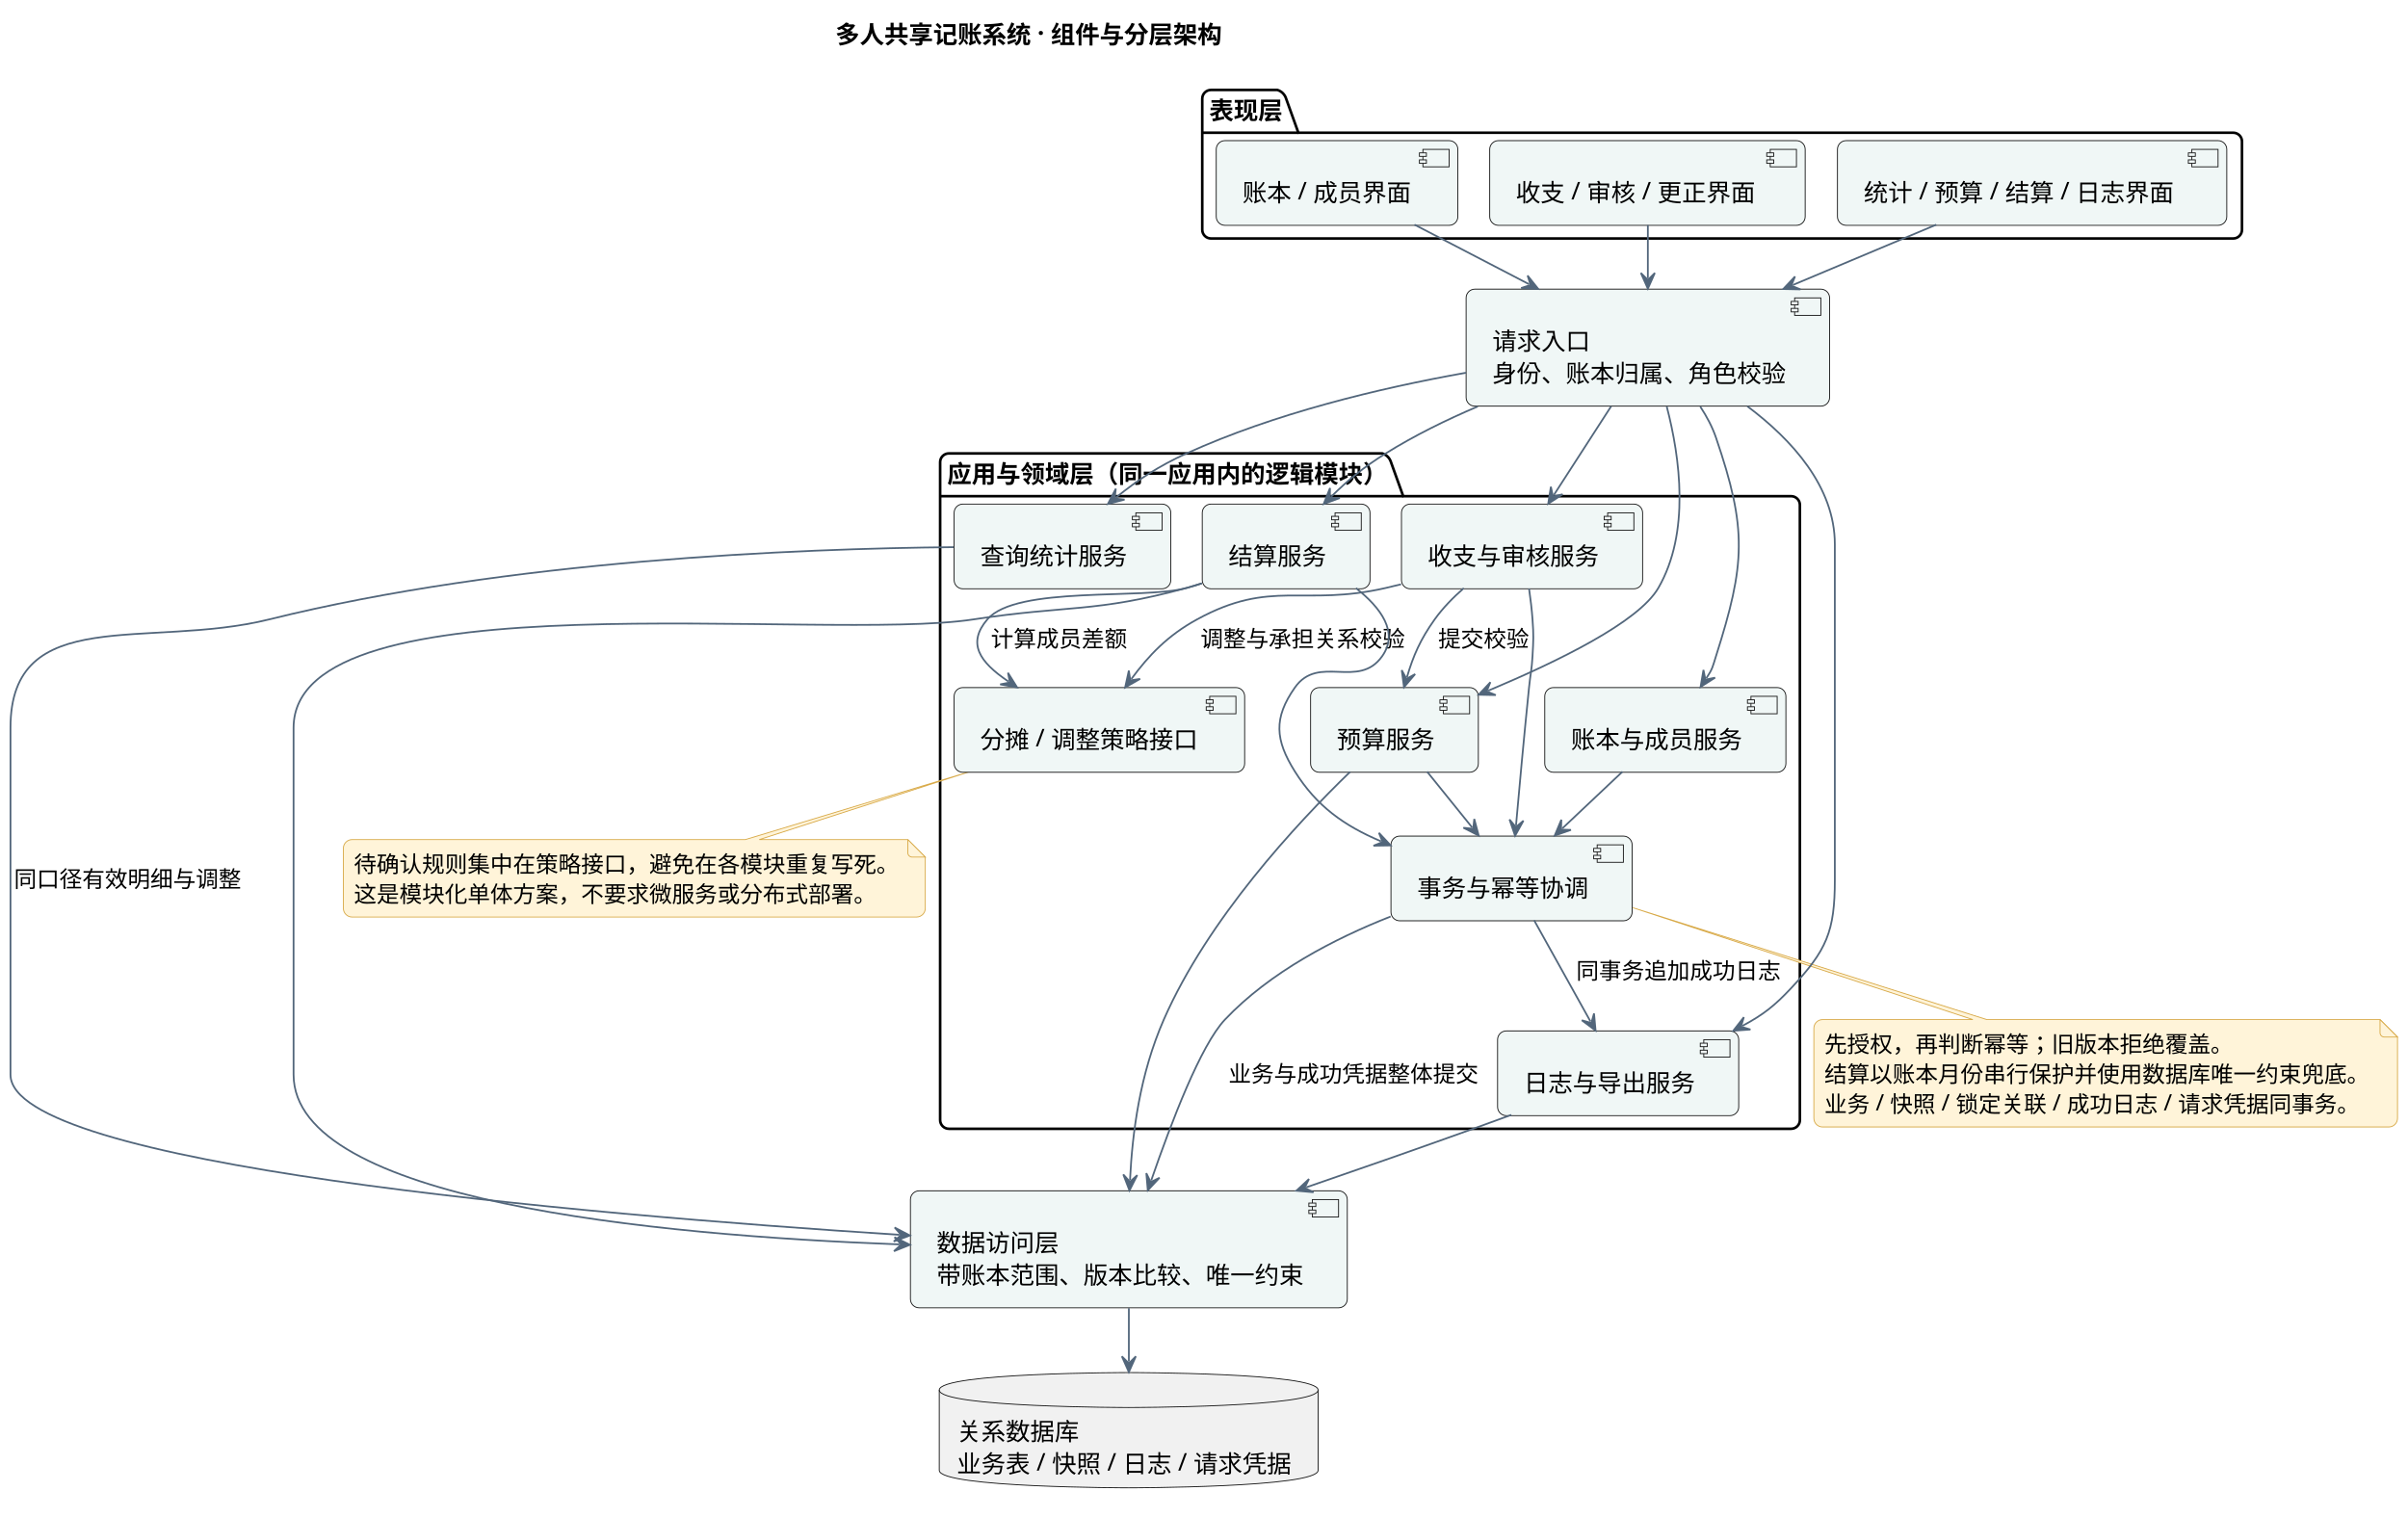
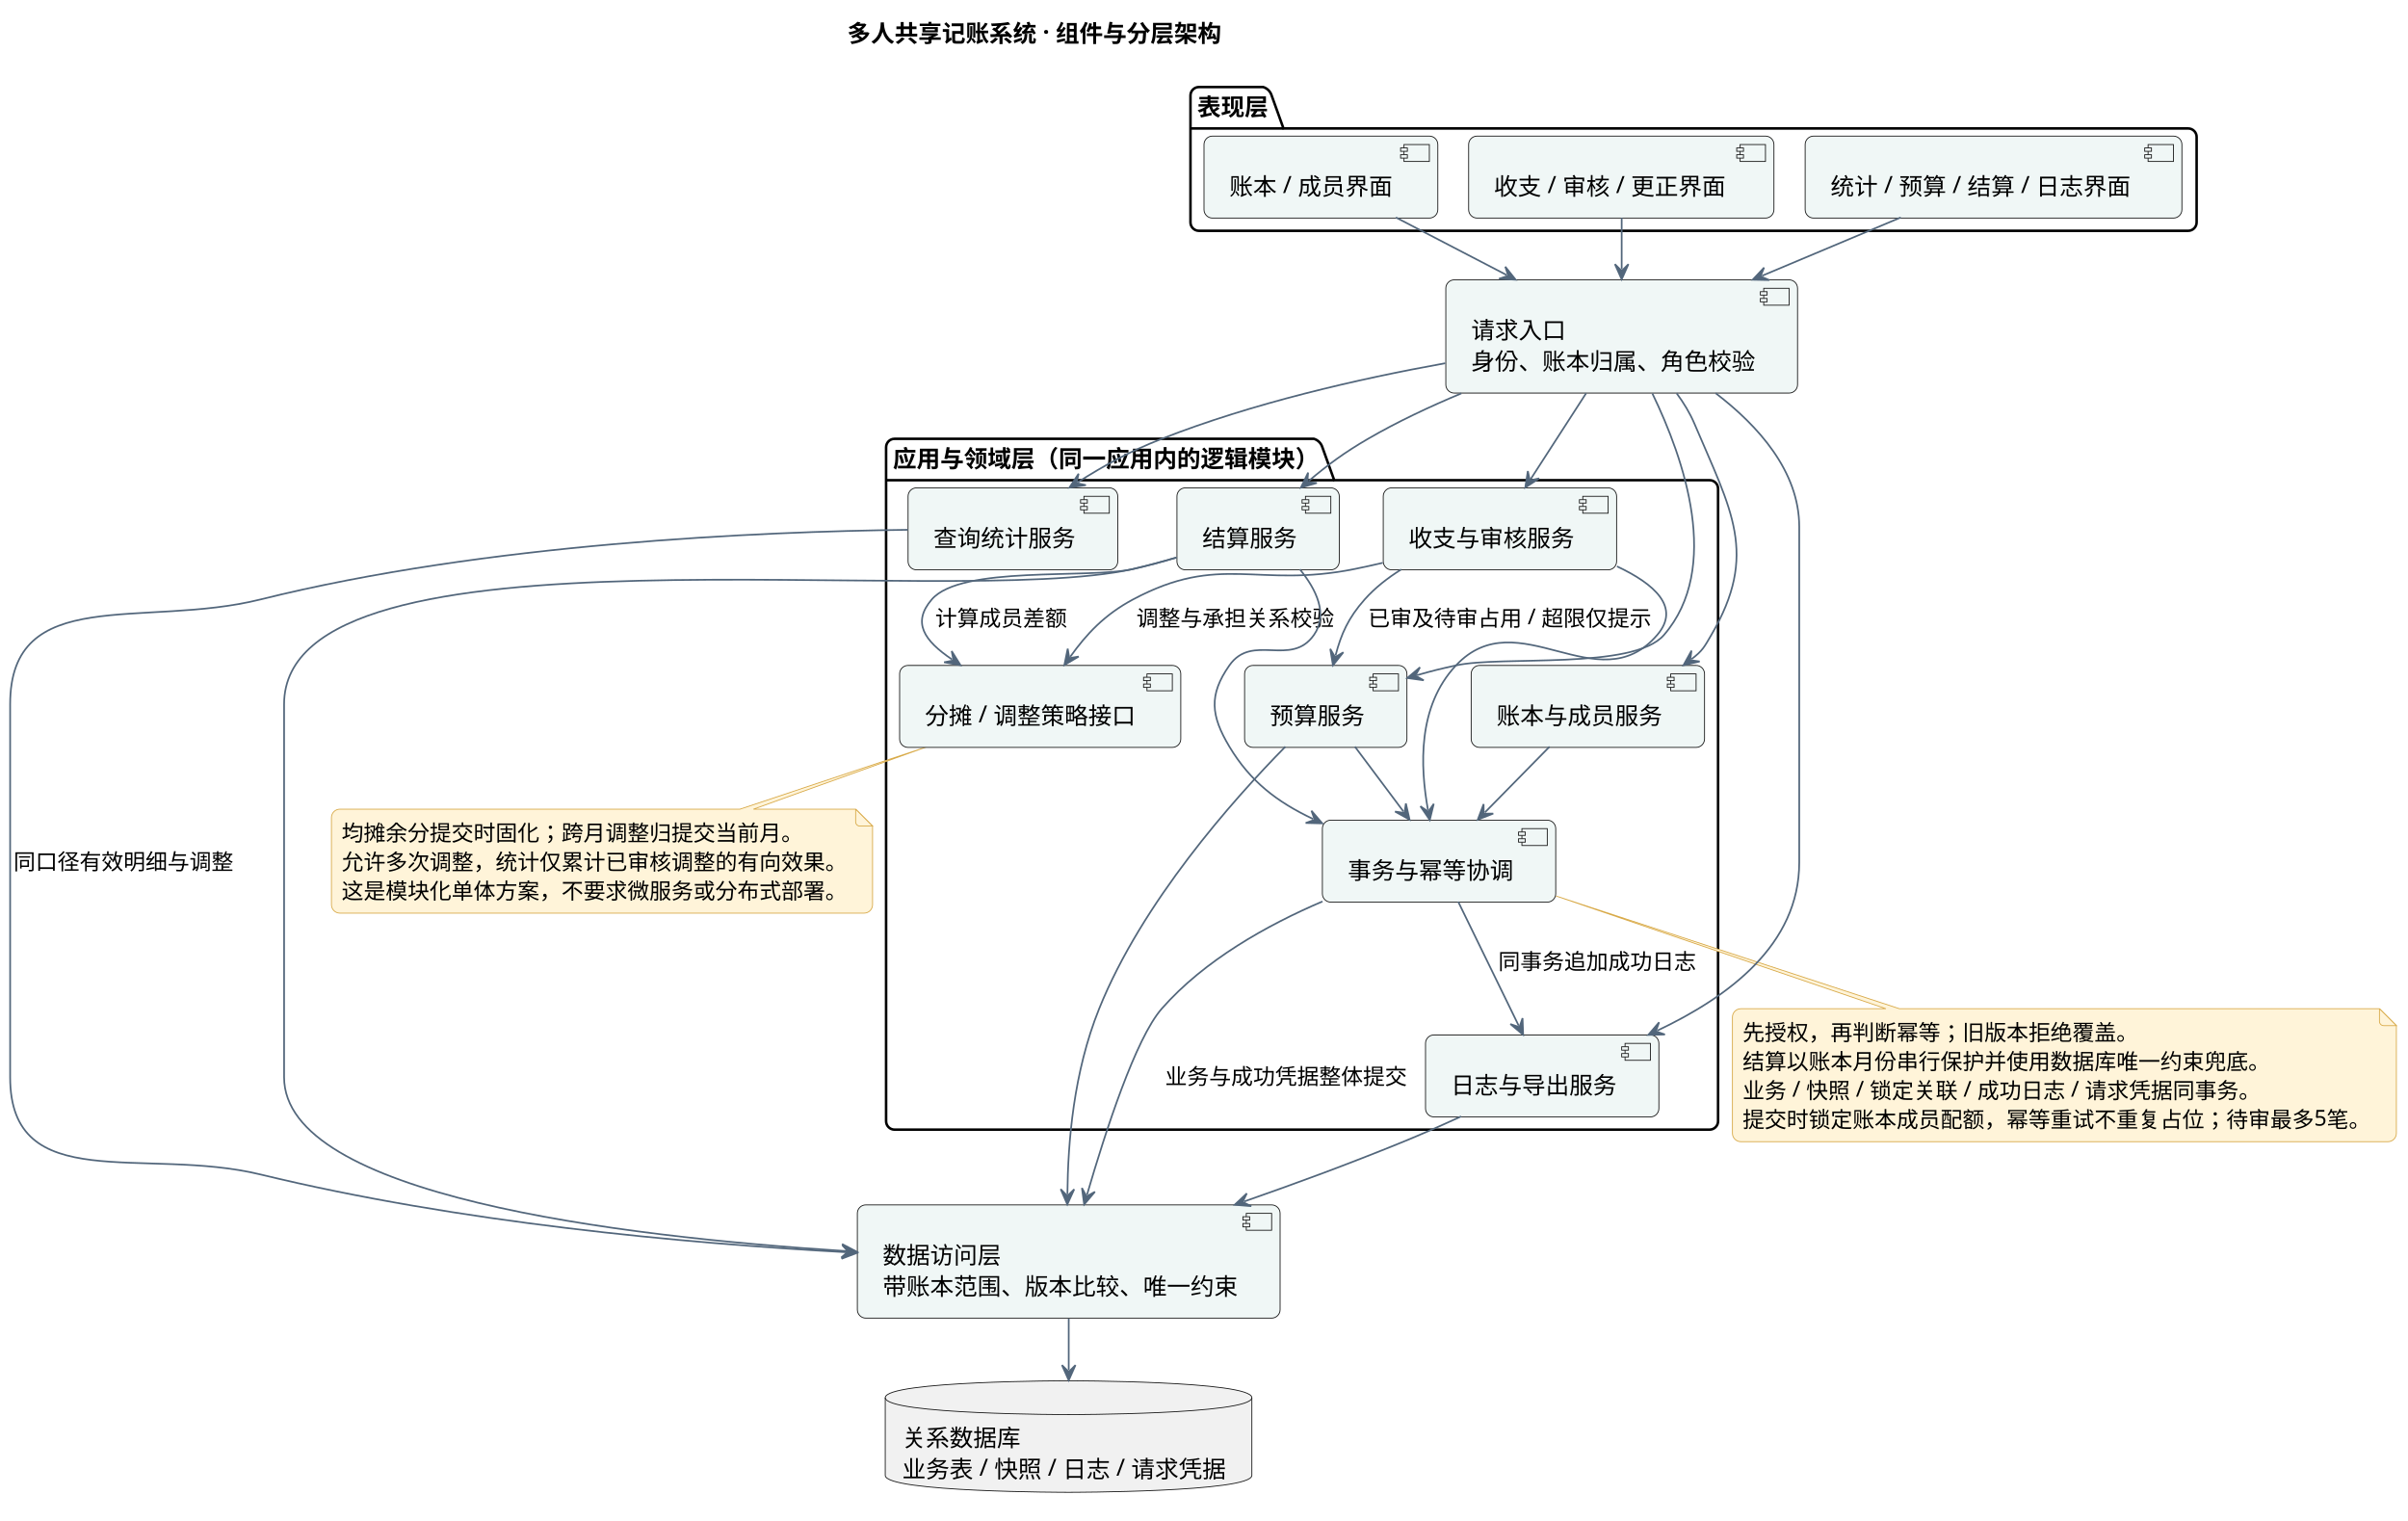
- <svg xmlns="http://www.w3.org/2000/svg" contentStyleType="text/css" height="868px" preserveAspectRatio="none" style="width:1378px;height:868px;background:#FFFFFF;" version="1.1" viewBox="0 0 1378 868" width="1378px" zoomAndPan="magnify">
+ <svg xmlns="http://www.w3.org/2000/svg" contentStyleType="text/css" height="899px" preserveAspectRatio="none" style="width:1424px;height:899px;background:#FFFFFF;" version="1.1" viewBox="0 0 1424 899" width="1424px" zoomAndPan="magnify">
  <defs />
  <g>
-     <text fill="#000000" font-family="Microsoft YaHei" font-size="14" font-weight="bold" lengthAdjust="spacing" textLength="224.492" x="478.004" y="24.814">多人共享记账系统 · 组件与分层架构</text>
+     <text fill="#000000" font-family="Microsoft YaHei" font-size="14" font-weight="bold" lengthAdjust="spacing" textLength="224.492" x="501.004" y="24.814">多人共享记账系统 · 组件与分层架构</text>
    <g id="cluster_表现层">
-       <path d="M693,51.477 L731,51.477 A7.5,7.5 0 0 1 736,56.477 L743,75.955 L1278,75.955 A5,5 0 0 1 1283,80.955 L1283,131.477 A5,5 0 0 1 1278,136.477 L693,136.477 A5,5 0 0 1 688,131.477 L688,56.477 A5,5 0 0 1 693,51.477 " fill="none" style="stroke:#000000;stroke-width:1.5;" />
-       <line style="stroke:#000000;stroke-width:1.5;" x1="688" x2="743" y1="75.955" y2="75.955" />
-       <text fill="#000000" font-family="Microsoft YaHei" font-size="14" font-weight="bold" lengthAdjust="spacing" textLength="42" x="692" y="68.291">表现层</text>
+       <path d="M709,51.477 L747,51.477 A7.5,7.5 0 0 1 752,56.477 L759,75.955 L1294,75.955 A5,5 0 0 1 1299,80.955 L1299,131.477 A5,5 0 0 1 1294,136.477 L709,136.477 A5,5 0 0 1 704,131.477 L704,56.477 A5,5 0 0 1 709,51.477 " fill="none" style="stroke:#000000;stroke-width:1.5;" />
+       <line style="stroke:#000000;stroke-width:1.5;" x1="704" x2="759" y1="75.955" y2="75.955" />
+       <text fill="#000000" font-family="Microsoft YaHei" font-size="14" font-weight="bold" lengthAdjust="spacing" textLength="42" x="708" y="68.291">表现层</text>
    </g>
    <g id="cluster_应用与领域层（同一应用内的逻辑模块）">
-       <path d="M543,259.478 L791,259.478 A7.5,7.5 0 0 1 796,264.478 L803,283.955 L1025,283.955 A5,5 0 0 1 1030,288.955 L1030,640.977 A5,5 0 0 1 1025,645.977 L543,645.977 A5,5 0 0 1 538,640.977 L538,264.478 A5,5 0 0 1 543,259.478 " fill="none" style="stroke:#000000;stroke-width:1.5;" />
-       <line style="stroke:#000000;stroke-width:1.5;" x1="538" x2="803" y1="283.955" y2="283.955" />
-       <text fill="#000000" font-family="Microsoft YaHei" font-size="14" font-weight="bold" lengthAdjust="spacing" textLength="252" x="542" y="276.291">应用与领域层（同一应用内的逻辑模块）</text>
+       <path d="M529,259.478 L777,259.478 A7.5,7.5 0 0 1 782,264.478 L789,283.955 L1011,283.955 A5,5 0 0 1 1016,288.955 L1016,662.977 A5,5 0 0 1 1011,667.977 L529,667.977 A5,5 0 0 1 524,662.977 L524,264.478 A5,5 0 0 1 529,259.478 " fill="none" style="stroke:#000000;stroke-width:1.5;" />
+       <line style="stroke:#000000;stroke-width:1.5;" x1="524" x2="789" y1="283.955" y2="283.955" />
+       <text fill="#000000" font-family="Microsoft YaHei" font-size="14" font-weight="bold" lengthAdjust="spacing" textLength="252" x="528" y="276.291">应用与领域层（同一应用内的逻辑模块）</text>
    </g>
    <g id="elem_Auth">
-       <rect fill="#F0F7F6" height="66.955" rx="5" ry="5" style="stroke:#181818;stroke-width:0.5;" width="208" x="839" y="165.477" />
-       <rect fill="#F0F7F6" height="10" style="stroke:#181818;stroke-width:0.5;" width="15" x="1027" y="170.477" />
-       <rect fill="#F0F7F6" height="2" style="stroke:#181818;stroke-width:0.5;" width="4" x="1025" y="172.477" />
-       <rect fill="#F0F7F6" height="2" style="stroke:#181818;stroke-width:0.5;" width="4" x="1025" y="176.477" />
-       <text fill="#000000" font-family="Microsoft YaHei" font-size="14" lengthAdjust="spacing" textLength="56" x="854" y="200.291">请求入口</text>
-       <text fill="#000000" font-family="Microsoft YaHei" font-size="14" lengthAdjust="spacing" textLength="168" x="854" y="218.769">身份、账本归属、角色校验</text>
+       <rect fill="#F0F7F6" height="66.955" rx="5" ry="5" style="stroke:#181818;stroke-width:0.5;" width="208" x="855" y="165.477" />
+       <rect fill="#F0F7F6" height="10" style="stroke:#181818;stroke-width:0.5;" width="15" x="1043" y="170.477" />
+       <rect fill="#F0F7F6" height="2" style="stroke:#181818;stroke-width:0.5;" width="4" x="1041" y="172.477" />
+       <rect fill="#F0F7F6" height="2" style="stroke:#181818;stroke-width:0.5;" width="4" x="1041" y="176.477" />
+       <text fill="#000000" font-family="Microsoft YaHei" font-size="14" lengthAdjust="spacing" textLength="56" x="870" y="200.291">请求入口</text>
+       <text fill="#000000" font-family="Microsoft YaHei" font-size="14" lengthAdjust="spacing" textLength="168" x="870" y="218.769">身份、账本归属、角色校验</text>
    </g>
    <g id="elem_R">
-       <rect fill="#F0F7F6" height="66.955" rx="5" ry="5" style="stroke:#181818;stroke-width:0.5;" width="250" x="521" y="681.477" />
-       <rect fill="#F0F7F6" height="10" style="stroke:#181818;stroke-width:0.5;" width="15" x="751" y="686.477" />
-       <rect fill="#F0F7F6" height="2" style="stroke:#181818;stroke-width:0.5;" width="4" x="749" y="688.477" />
-       <rect fill="#F0F7F6" height="2" style="stroke:#181818;stroke-width:0.5;" width="4" x="749" y="692.477" />
-       <text fill="#000000" font-family="Microsoft YaHei" font-size="14" lengthAdjust="spacing" textLength="70" x="536" y="716.291">数据访问层</text>
-       <text fill="#000000" font-family="Microsoft YaHei" font-size="14" lengthAdjust="spacing" textLength="210" x="536" y="734.769">带账本范围、版本比较、唯一约束</text>
+       <rect fill="#F0F7F6" height="66.955" rx="5" ry="5" style="stroke:#181818;stroke-width:0.5;" width="250" x="507" y="712.477" />
+       <rect fill="#F0F7F6" height="10" style="stroke:#181818;stroke-width:0.5;" width="15" x="737" y="717.477" />
+       <rect fill="#F0F7F6" height="2" style="stroke:#181818;stroke-width:0.5;" width="4" x="735" y="719.477" />
+       <rect fill="#F0F7F6" height="2" style="stroke:#181818;stroke-width:0.5;" width="4" x="735" y="723.477" />
+       <text fill="#000000" font-family="Microsoft YaHei" font-size="14" lengthAdjust="spacing" textLength="70" x="522" y="747.291">数据访问层</text>
+       <text fill="#000000" font-family="Microsoft YaHei" font-size="14" lengthAdjust="spacing" textLength="210" x="522" y="765.769">带账本范围、版本比较、唯一约束</text>
    </g>
    <g id="elem_DB">
-       <path d="M537.5,795.477 C537.5,785.477 645.9,785.477 645.9,785.477 C645.9,785.477 754.3,785.477 754.3,795.477 L754.3,841.433 C754.3,851.433 645.9,851.433 645.9,851.433 C645.9,851.433 537.5,851.433 537.5,841.433 L537.5,795.477 " fill="#F1F1F1" style="stroke:#181818;stroke-width:0.5;" />
-       <path d="M537.5,795.477 C537.5,805.477 645.9,805.477 645.9,805.477 C645.9,805.477 754.3,805.477 754.3,795.477 " fill="none" style="stroke:#181818;stroke-width:0.5;" />
-       <text fill="#000000" font-family="Microsoft YaHei" font-size="14" lengthAdjust="spacing" textLength="70" x="547.5" y="824.291">关系数据库</text>
-       <text fill="#000000" font-family="Microsoft YaHei" font-size="14" lengthAdjust="spacing" textLength="196.8" x="547.5" y="842.769">业务表 / 快照 / 日志 / 请求凭据</text>
+       <path d="M523.5,826.477 C523.5,816.477 631.9,816.477 631.9,816.477 C631.9,816.477 740.3,816.477 740.3,826.477 L740.3,872.433 C740.3,882.433 631.9,882.433 631.9,882.433 C631.9,882.433 523.5,882.433 523.5,872.433 L523.5,826.477 " fill="#F1F1F1" style="stroke:#181818;stroke-width:0.5;" />
+       <path d="M523.5,826.477 C523.5,836.477 631.9,836.477 631.9,836.477 C631.9,836.477 740.3,836.477 740.3,826.477 " fill="none" style="stroke:#181818;stroke-width:0.5;" />
+       <text fill="#000000" font-family="Microsoft YaHei" font-size="14" lengthAdjust="spacing" textLength="70" x="533.5" y="855.291">关系数据库</text>
+       <text fill="#000000" font-family="Microsoft YaHei" font-size="14" lengthAdjust="spacing" textLength="196.8" x="533.5" y="873.769">业务表 / 快照 / 日志 / 请求凭据</text>
    </g>
    <g id="elem_GMN41">
-       <path d="M1038,588.477 L1038,639.951 A5,5 0 0 0 1043,644.951 L1366.99,644.951 A5,5 0 0 0 1371.99,639.951 L1371.99,593.477 L1361.99,583.477 L1136.964,583.477 L934.394,519.449 L1128.964,583.477 L1043,583.477 A5,5 0 0 0 1038,588.477 " fill="#FFF4D9" style="stroke:#D8AA49;stroke-width:0.5;" />
-       <path d="M1361.99,583.477 L1361.99,590.977 A2.5,2.5 0 0 0 1364.49,593.477 L1371.99,593.477 L1361.99,583.477 " fill="#FFF4D9" style="stroke:#D8AA49;stroke-width:0.5;" />
-       <text fill="#000000" font-family="Microsoft YaHei" font-size="13" lengthAdjust="spacing" textLength="234" x="1044" y="602.233">先授权，再判断幂等；旧版本拒绝覆盖。</text>
-       <text fill="#000000" font-family="Microsoft YaHei" font-size="13" lengthAdjust="spacing" textLength="312" x="1044" y="619.391">结算以账本月份串行保护并使用数据库唯一约束兜底。</text>
-       <text fill="#000000" font-family="Microsoft YaHei" font-size="13" lengthAdjust="spacing" textLength="312.99" x="1044" y="636.548">业务 / 快照 / 锁定关联 / 成功日志 / 请求凭据同事务。</text>
+       <path d="M1024.5,601.477 L1024.5,670.108 A5,5 0 0 0 1029.5,675.108 L1412.123,675.108 A5,5 0 0 0 1417.123,670.108 L1417.123,606.477 L1407.123,596.477 L1123.254,596.477 L920.104,529.8 L1115.254,596.477 L1029.5,596.477 A5,5 0 0 0 1024.5,601.477 " fill="#FFF4D9" style="stroke:#D8AA49;stroke-width:0.5;" />
+       <path d="M1407.123,596.477 L1407.123,603.977 A2.5,2.5 0 0 0 1409.623,606.477 L1417.123,606.477 L1407.123,596.477 " fill="#FFF4D9" style="stroke:#D8AA49;stroke-width:0.5;" />
+       <text fill="#000000" font-family="Microsoft YaHei" font-size="13" lengthAdjust="spacing" textLength="234" x="1030.5" y="615.233">先授权，再判断幂等；旧版本拒绝覆盖。</text>
+       <text fill="#000000" font-family="Microsoft YaHei" font-size="13" lengthAdjust="spacing" textLength="312" x="1030.5" y="632.391">结算以账本月份串行保护并使用数据库唯一约束兜底。</text>
+       <text fill="#000000" font-family="Microsoft YaHei" font-size="13" lengthAdjust="spacing" textLength="312.99" x="1030.5" y="649.548">业务 / 快照 / 锁定关联 / 成功日志 / 请求凭据同事务。</text>
+       <text fill="#000000" font-family="Microsoft YaHei" font-size="13" lengthAdjust="spacing" textLength="371.623" x="1030.5" y="666.706">提交时锁定账本成员配额，幂等重试不重复占位；待审最多5笔。</text>
    </g>
    <g id="elem_GMN44">
-       <path d="M196.5,485.478 L196.5,519.793 A5,5 0 0 0 201.5,524.793 L524.5,524.793 A5,5 0 0 0 529.5,519.793 L529.5,490.478 L519.5,480.478 L434.506,480.478 L555.257,441.487 L426.506,480.478 L201.5,480.478 A5,5 0 0 0 196.5,485.478 " fill="#FFF4D9" style="stroke:#D8AA49;stroke-width:0.5;" />
-       <path d="M519.5,480.478 L519.5,487.978 A2.5,2.5 0 0 0 522,490.478 L529.5,490.478 L519.5,480.478 " fill="#FFF4D9" style="stroke:#D8AA49;stroke-width:0.5;" />
-       <text fill="#000000" font-family="Microsoft YaHei" font-size="13" lengthAdjust="spacing" textLength="312" x="202.5" y="499.233">待确认规则集中在策略接口，避免在各模块重复写死。</text>
-       <text fill="#000000" font-family="Microsoft YaHei" font-size="13" lengthAdjust="spacing" textLength="299" x="202.5" y="516.391">这是模块化单体方案，不要求微服务或分布式部署。</text>
+       <path d="M196,483.478 L196,534.951 A5,5 0 0 0 201,539.951 L511,539.951 A5,5 0 0 0 516,534.951 L516,488.478 L506,478.478 L445.561,478.478 L548.301,441.526 L437.561,478.478 L201,478.478 A5,5 0 0 0 196,483.478 " fill="#FFF4D9" style="stroke:#D8AA49;stroke-width:0.5;" />
+       <path d="M506,478.478 L506,485.978 A2.5,2.5 0 0 0 508.5,488.478 L516,488.478 L506,478.478 " fill="#FFF4D9" style="stroke:#D8AA49;stroke-width:0.5;" />
+       <text fill="#000000" font-family="Microsoft YaHei" font-size="13" lengthAdjust="spacing" textLength="273" x="202" y="497.233">均摊余分提交时固化；跨月调整归提交当前月。</text>
+       <text fill="#000000" font-family="Microsoft YaHei" font-size="13" lengthAdjust="spacing" textLength="299" x="202" y="514.391">允许多次调整，统计仅累计已审核调整的有向效果。</text>
+       <text fill="#000000" font-family="Microsoft YaHei" font-size="13" lengthAdjust="spacing" textLength="299" x="202" y="531.548">这是模块化单体方案，不要求微服务或分布式部署。</text>
    </g>
    <g id="elem_V1">
-       <rect fill="#F0F7F6" height="48.477" rx="5" ry="5" style="stroke:#181818;stroke-width:0.5;" width="138.267" x="696" y="80.478" />
-       <rect fill="#F0F7F6" height="10" style="stroke:#181818;stroke-width:0.5;" width="15" x="814.267" y="85.478" />
-       <rect fill="#F0F7F6" height="2" style="stroke:#181818;stroke-width:0.5;" width="4" x="812.267" y="87.478" />
-       <rect fill="#F0F7F6" height="2" style="stroke:#181818;stroke-width:0.5;" width="4" x="812.267" y="91.478" />
-       <text fill="#000000" font-family="Microsoft YaHei" font-size="14" lengthAdjust="spacing" textLength="98.267" x="711" y="115.291">账本 / 成员界面</text>
+       <rect fill="#F0F7F6" height="48.477" rx="5" ry="5" style="stroke:#181818;stroke-width:0.5;" width="138.267" x="712" y="80.478" />
+       <rect fill="#F0F7F6" height="10" style="stroke:#181818;stroke-width:0.5;" width="15" x="830.267" y="85.478" />
+       <rect fill="#F0F7F6" height="2" style="stroke:#181818;stroke-width:0.5;" width="4" x="828.267" y="87.478" />
+       <rect fill="#F0F7F6" height="2" style="stroke:#181818;stroke-width:0.5;" width="4" x="828.267" y="91.478" />
+       <text fill="#000000" font-family="Microsoft YaHei" font-size="14" lengthAdjust="spacing" textLength="98.267" x="727" y="115.291">账本 / 成员界面</text>
    </g>
    <g id="elem_V2">
-       <rect fill="#F0F7F6" height="48.477" rx="5" ry="5" style="stroke:#181818;stroke-width:0.5;" width="180.533" x="852.5" y="80.478" />
-       <rect fill="#F0F7F6" height="10" style="stroke:#181818;stroke-width:0.5;" width="15" x="1013.033" y="85.478" />
-       <rect fill="#F0F7F6" height="2" style="stroke:#181818;stroke-width:0.5;" width="4" x="1011.033" y="87.478" />
-       <rect fill="#F0F7F6" height="2" style="stroke:#181818;stroke-width:0.5;" width="4" x="1011.033" y="91.478" />
-       <text fill="#000000" font-family="Microsoft YaHei" font-size="14" lengthAdjust="spacing" textLength="140.533" x="867.5" y="115.291">收支 / 审核 / 更正界面</text>
+       <rect fill="#F0F7F6" height="48.477" rx="5" ry="5" style="stroke:#181818;stroke-width:0.5;" width="180.533" x="868.5" y="80.478" />
+       <rect fill="#F0F7F6" height="10" style="stroke:#181818;stroke-width:0.5;" width="15" x="1029.033" y="85.478" />
+       <rect fill="#F0F7F6" height="2" style="stroke:#181818;stroke-width:0.5;" width="4" x="1027.033" y="87.478" />
+       <rect fill="#F0F7F6" height="2" style="stroke:#181818;stroke-width:0.5;" width="4" x="1027.033" y="91.478" />
+       <text fill="#000000" font-family="Microsoft YaHei" font-size="14" lengthAdjust="spacing" textLength="140.533" x="883.5" y="115.291">收支 / 审核 / 更正界面</text>
    </g>
    <g id="elem_V3">
-       <rect fill="#F0F7F6" height="48.477" rx="5" ry="5" style="stroke:#181818;stroke-width:0.5;" width="222.8" x="1051.5" y="80.478" />
-       <rect fill="#F0F7F6" height="10" style="stroke:#181818;stroke-width:0.5;" width="15" x="1254.3" y="85.478" />
-       <rect fill="#F0F7F6" height="2" style="stroke:#181818;stroke-width:0.5;" width="4" x="1252.3" y="87.478" />
-       <rect fill="#F0F7F6" height="2" style="stroke:#181818;stroke-width:0.5;" width="4" x="1252.3" y="91.478" />
-       <text fill="#000000" font-family="Microsoft YaHei" font-size="14" lengthAdjust="spacing" textLength="182.8" x="1066.5" y="115.291">统计 / 预算 / 结算 / 日志界面</text>
+       <rect fill="#F0F7F6" height="48.477" rx="5" ry="5" style="stroke:#181818;stroke-width:0.5;" width="222.8" x="1067.5" y="80.478" />
+       <rect fill="#F0F7F6" height="10" style="stroke:#181818;stroke-width:0.5;" width="15" x="1270.3" y="85.478" />
+       <rect fill="#F0F7F6" height="2" style="stroke:#181818;stroke-width:0.5;" width="4" x="1268.3" y="87.478" />
+       <rect fill="#F0F7F6" height="2" style="stroke:#181818;stroke-width:0.5;" width="4" x="1268.3" y="91.478" />
+       <text fill="#000000" font-family="Microsoft YaHei" font-size="14" lengthAdjust="spacing" textLength="182.8" x="1082.5" y="115.291">统计 / 预算 / 结算 / 日志界面</text>
    </g>
    <g id="elem_M">
-       <rect fill="#F0F7F6" height="48.477" rx="5" ry="5" style="stroke:#181818;stroke-width:0.5;" width="138" x="884" y="393.478" />
-       <rect fill="#F0F7F6" height="10" style="stroke:#181818;stroke-width:0.5;" width="15" x="1002" y="398.478" />
-       <rect fill="#F0F7F6" height="2" style="stroke:#181818;stroke-width:0.5;" width="4" x="1000" y="400.478" />
-       <rect fill="#F0F7F6" height="2" style="stroke:#181818;stroke-width:0.5;" width="4" x="1000" y="404.478" />
-       <text fill="#000000" font-family="Microsoft YaHei" font-size="14" lengthAdjust="spacing" textLength="98" x="899" y="428.291">账本与成员服务</text>
+       <rect fill="#F0F7F6" height="48.477" rx="5" ry="5" style="stroke:#181818;stroke-width:0.5;" width="138" x="870" y="393.478" />
+       <rect fill="#F0F7F6" height="10" style="stroke:#181818;stroke-width:0.5;" width="15" x="988" y="398.478" />
+       <rect fill="#F0F7F6" height="2" style="stroke:#181818;stroke-width:0.5;" width="4" x="986" y="400.478" />
+       <rect fill="#F0F7F6" height="2" style="stroke:#181818;stroke-width:0.5;" width="4" x="986" y="404.478" />
+       <text fill="#000000" font-family="Microsoft YaHei" font-size="14" lengthAdjust="spacing" textLength="98" x="885" y="428.291">账本与成员服务</text>
    </g>
    <g id="elem_E">
-       <rect fill="#F0F7F6" height="48.477" rx="5" ry="5" style="stroke:#181818;stroke-width:0.5;" width="138" x="802" y="288.478" />
-       <rect fill="#F0F7F6" height="10" style="stroke:#181818;stroke-width:0.5;" width="15" x="920" y="293.478" />
-       <rect fill="#F0F7F6" height="2" style="stroke:#181818;stroke-width:0.5;" width="4" x="918" y="295.478" />
-       <rect fill="#F0F7F6" height="2" style="stroke:#181818;stroke-width:0.5;" width="4" x="918" y="299.478" />
-       <text fill="#000000" font-family="Microsoft YaHei" font-size="14" lengthAdjust="spacing" textLength="98" x="817" y="323.291">收支与审核服务</text>
+       <rect fill="#F0F7F6" height="48.477" rx="5" ry="5" style="stroke:#181818;stroke-width:0.5;" width="138" x="818" y="288.478" />
+       <rect fill="#F0F7F6" height="10" style="stroke:#181818;stroke-width:0.5;" width="15" x="936" y="293.478" />
+       <rect fill="#F0F7F6" height="2" style="stroke:#181818;stroke-width:0.5;" width="4" x="934" y="295.478" />
+       <rect fill="#F0F7F6" height="2" style="stroke:#181818;stroke-width:0.5;" width="4" x="934" y="299.478" />
+       <text fill="#000000" font-family="Microsoft YaHei" font-size="14" lengthAdjust="spacing" textLength="98" x="833" y="323.291">收支与审核服务</text>
    </g>
    <g id="elem_B">
-       <rect fill="#F0F7F6" height="48.477" rx="5" ry="5" style="stroke:#181818;stroke-width:0.5;" width="96" x="750" y="393.478" />
-       <rect fill="#F0F7F6" height="10" style="stroke:#181818;stroke-width:0.5;" width="15" x="826" y="398.478" />
-       <rect fill="#F0F7F6" height="2" style="stroke:#181818;stroke-width:0.5;" width="4" x="824" y="400.478" />
-       <rect fill="#F0F7F6" height="2" style="stroke:#181818;stroke-width:0.5;" width="4" x="824" y="404.478" />
-       <text fill="#000000" font-family="Microsoft YaHei" font-size="14" lengthAdjust="spacing" textLength="56" x="765" y="428.291">预算服务</text>
+       <rect fill="#F0F7F6" height="48.477" rx="5" ry="5" style="stroke:#181818;stroke-width:0.5;" width="96" x="736" y="393.478" />
+       <rect fill="#F0F7F6" height="10" style="stroke:#181818;stroke-width:0.5;" width="15" x="812" y="398.478" />
+       <rect fill="#F0F7F6" height="2" style="stroke:#181818;stroke-width:0.5;" width="4" x="810" y="400.478" />
+       <rect fill="#F0F7F6" height="2" style="stroke:#181818;stroke-width:0.5;" width="4" x="810" y="404.478" />
+       <text fill="#000000" font-family="Microsoft YaHei" font-size="14" lengthAdjust="spacing" textLength="56" x="751" y="428.291">预算服务</text>
    </g>
    <g id="elem_Q">
-       <rect fill="#F0F7F6" height="48.477" rx="5" ry="5" style="stroke:#181818;stroke-width:0.5;" width="124" x="546" y="288.478" />
-       <rect fill="#F0F7F6" height="10" style="stroke:#181818;stroke-width:0.5;" width="15" x="650" y="293.478" />
-       <rect fill="#F0F7F6" height="2" style="stroke:#181818;stroke-width:0.5;" width="4" x="648" y="295.478" />
-       <rect fill="#F0F7F6" height="2" style="stroke:#181818;stroke-width:0.5;" width="4" x="648" y="299.478" />
-       <text fill="#000000" font-family="Microsoft YaHei" font-size="14" lengthAdjust="spacing" textLength="84" x="561" y="323.291">查询统计服务</text>
+       <rect fill="#F0F7F6" height="48.477" rx="5" ry="5" style="stroke:#181818;stroke-width:0.5;" width="124" x="537" y="288.478" />
+       <rect fill="#F0F7F6" height="10" style="stroke:#181818;stroke-width:0.5;" width="15" x="641" y="293.478" />
+       <rect fill="#F0F7F6" height="2" style="stroke:#181818;stroke-width:0.5;" width="4" x="639" y="295.478" />
+       <rect fill="#F0F7F6" height="2" style="stroke:#181818;stroke-width:0.5;" width="4" x="639" y="299.478" />
+       <text fill="#000000" font-family="Microsoft YaHei" font-size="14" lengthAdjust="spacing" textLength="84" x="552" y="323.291">查询统计服务</text>
    </g>
    <g id="elem_S">
-       <rect fill="#F0F7F6" height="48.477" rx="5" ry="5" style="stroke:#181818;stroke-width:0.5;" width="96" x="688" y="288.478" />
-       <rect fill="#F0F7F6" height="10" style="stroke:#181818;stroke-width:0.5;" width="15" x="764" y="293.478" />
-       <rect fill="#F0F7F6" height="2" style="stroke:#181818;stroke-width:0.5;" width="4" x="762" y="295.478" />
-       <rect fill="#F0F7F6" height="2" style="stroke:#181818;stroke-width:0.5;" width="4" x="762" y="299.478" />
-       <text fill="#000000" font-family="Microsoft YaHei" font-size="14" lengthAdjust="spacing" textLength="56" x="703" y="323.291">结算服务</text>
+       <rect fill="#F0F7F6" height="48.477" rx="5" ry="5" style="stroke:#181818;stroke-width:0.5;" width="96" x="696" y="288.478" />
+       <rect fill="#F0F7F6" height="10" style="stroke:#181818;stroke-width:0.5;" width="15" x="772" y="293.478" />
+       <rect fill="#F0F7F6" height="2" style="stroke:#181818;stroke-width:0.5;" width="4" x="770" y="295.478" />
+       <rect fill="#F0F7F6" height="2" style="stroke:#181818;stroke-width:0.5;" width="4" x="770" y="299.478" />
+       <text fill="#000000" font-family="Microsoft YaHei" font-size="14" lengthAdjust="spacing" textLength="56" x="711" y="323.291">结算服务</text>
    </g>
    <g id="elem_P">
-       <rect fill="#F0F7F6" height="48.477" rx="5" ry="5" style="stroke:#181818;stroke-width:0.5;" width="166.267" x="546" y="393.478" />
-       <rect fill="#F0F7F6" height="10" style="stroke:#181818;stroke-width:0.5;" width="15" x="692.267" y="398.478" />
-       <rect fill="#F0F7F6" height="2" style="stroke:#181818;stroke-width:0.5;" width="4" x="690.267" y="400.478" />
-       <rect fill="#F0F7F6" height="2" style="stroke:#181818;stroke-width:0.5;" width="4" x="690.267" y="404.478" />
-       <text fill="#000000" font-family="Microsoft YaHei" font-size="14" lengthAdjust="spacing" textLength="126.267" x="561" y="428.291">分摊 / 调整策略接口</text>
+       <rect fill="#F0F7F6" height="48.477" rx="5" ry="5" style="stroke:#181818;stroke-width:0.5;" width="166.267" x="532" y="393.478" />
+       <rect fill="#F0F7F6" height="10" style="stroke:#181818;stroke-width:0.5;" width="15" x="678.267" y="398.478" />
+       <rect fill="#F0F7F6" height="2" style="stroke:#181818;stroke-width:0.5;" width="4" x="676.267" y="400.478" />
+       <rect fill="#F0F7F6" height="2" style="stroke:#181818;stroke-width:0.5;" width="4" x="676.267" y="404.478" />
+       <text fill="#000000" font-family="Microsoft YaHei" font-size="14" lengthAdjust="spacing" textLength="126.267" x="547" y="428.291">分摊 / 调整策略接口</text>
    </g>
    <g id="elem_A">
-       <rect fill="#F0F7F6" height="48.477" rx="5" ry="5" style="stroke:#181818;stroke-width:0.5;" width="138" x="857" y="589.977" />
-       <rect fill="#F0F7F6" height="10" style="stroke:#181818;stroke-width:0.5;" width="15" x="975" y="594.977" />
-       <rect fill="#F0F7F6" height="2" style="stroke:#181818;stroke-width:0.5;" width="4" x="973" y="596.977" />
-       <rect fill="#F0F7F6" height="2" style="stroke:#181818;stroke-width:0.5;" width="4" x="973" y="600.977" />
-       <text fill="#000000" font-family="Microsoft YaHei" font-size="14" lengthAdjust="spacing" textLength="98" x="872" y="624.791">日志与导出服务</text>
+       <rect fill="#F0F7F6" height="48.477" rx="5" ry="5" style="stroke:#181818;stroke-width:0.5;" width="138" x="843" y="611.977" />
+       <rect fill="#F0F7F6" height="10" style="stroke:#181818;stroke-width:0.5;" width="15" x="961" y="616.977" />
+       <rect fill="#F0F7F6" height="2" style="stroke:#181818;stroke-width:0.5;" width="4" x="959" y="618.977" />
+       <rect fill="#F0F7F6" height="2" style="stroke:#181818;stroke-width:0.5;" width="4" x="959" y="622.977" />
+       <text fill="#000000" font-family="Microsoft YaHei" font-size="14" lengthAdjust="spacing" textLength="98" x="858" y="646.791">日志与导出服务</text>
    </g>
    <g id="elem_T">
-       <rect fill="#F0F7F6" height="48.477" rx="5" ry="5" style="stroke:#181818;stroke-width:0.5;" width="138" x="796" y="478.478" />
-       <rect fill="#F0F7F6" height="10" style="stroke:#181818;stroke-width:0.5;" width="15" x="914" y="483.478" />
-       <rect fill="#F0F7F6" height="2" style="stroke:#181818;stroke-width:0.5;" width="4" x="912" y="485.478" />
-       <rect fill="#F0F7F6" height="2" style="stroke:#181818;stroke-width:0.5;" width="4" x="912" y="489.478" />
-       <text fill="#000000" font-family="Microsoft YaHei" font-size="14" lengthAdjust="spacing" textLength="98" x="811" y="513.291">事务与幂等协调</text>
+       <rect fill="#F0F7F6" height="48.477" rx="5" ry="5" style="stroke:#181818;stroke-width:0.5;" width="138" x="782" y="484.978" />
+       <rect fill="#F0F7F6" height="10" style="stroke:#181818;stroke-width:0.5;" width="15" x="900" y="489.978" />
+       <rect fill="#F0F7F6" height="2" style="stroke:#181818;stroke-width:0.5;" width="4" x="898" y="491.978" />
+       <rect fill="#F0F7F6" height="2" style="stroke:#181818;stroke-width:0.5;" width="4" x="898" y="495.978" />
+       <text fill="#000000" font-family="Microsoft YaHei" font-size="14" lengthAdjust="spacing" textLength="98" x="797" y="519.791">事务与幂等协调</text>
    </g>
-     <polygon fill="#52667B" points="880.322,165.406,874.181,157.707,875.885,163.101,870.492,164.805,880.322,165.406" style="stroke:#52667B;stroke-width:1;" />
-     <path d="M809.458,128.581 C830.876,139.711 851.608,150.484 874.998,162.639 " fill="none" style="stroke:#52667B;stroke-width:1;" />
-     <polygon fill="#52667B" points="943,165.211,947,156.211,943,160.211,939,156.211,943,165.211" style="stroke:#52667B;stroke-width:1;" />
-     <path d="M943,128.819 C943,139.844 943,147.193 943,159.211 " fill="none" style="stroke:#52667B;stroke-width:1;" />
-     <polygon fill="#52667B" points="1020.467,165.406,1030.314,165.605,1025.076,163.468,1027.213,158.231,1020.467,165.406" style="stroke:#52667B;stroke-width:1;" />
-     <path d="M1108.052,128.581 C1081.58,139.711 1054.907,150.926 1025.998,163.081 " fill="none" style="stroke:#52667B;stroke-width:1;" />
-     <polygon fill="#52667B" points="973.168,393.098,981.485,387.823,975.939,388.936,974.826,383.389,973.168,393.098" style="stroke:#52667B;stroke-width:1;" />
-     <path d="M972.991,232.678 C976.68,238.275 979.889,244.292 982,250.477 C999.939,303.057 998.832,322.533 982,375.478 C980.045,381.626 980.123,382.652 976.493,388.103 " fill="none" style="stroke:#52667B;stroke-width:1;" />
-     <polygon fill="#52667B" points="885.982,288.276,894.225,282.885,888.694,284.076,887.504,278.546,885.982,288.276" style="stroke:#52667B;stroke-width:1;" />
-     <path d="M921.981,232.528 C910.442,250.397 899.659,267.097 889.237,283.236 " fill="none" style="stroke:#52667B;stroke-width:1;" />
-     <polygon fill="#52667B" points="634.003,288.416,643.528,285.91,637.905,285.29,638.525,279.667,634.003,288.416" style="stroke:#52667B;stroke-width:1;" />
-     <path d="M838.919,213.309 C788.989,222.21 729.25,236.619 679,259.478 C662.867,266.816 651.459,274.429 638.685,284.664 " fill="none" style="stroke:#52667B;stroke-width:1;" />
-     <polygon fill="#52667B" points="846.138,397.584,855.984,397.782,850.746,395.646,852.883,390.408,846.138,397.584" style="stroke:#52667B;stroke-width:1;" />
-     <path d="M953.819,232.664 C961.42,261.892 967.31,304.868 949,336.478 C937.624,356.116 891.441,378.529 851.668,395.258 " fill="none" style="stroke:#52667B;stroke-width:1;" />
-     <polygon fill="#52667B" points="757.472,288.438,766.702,285.002,761.045,284.941,761.107,279.284,757.472,288.438" style="stroke:#52667B;stroke-width:1;" />
-     <path d="M845.661,232.609 C827.578,240.319 809.274,249.307 793,259.478 C780.164,267.5 771.843,274.375 761.76,284.241 " fill="none" style="stroke:#52667B;stroke-width:1;" />
-     <polygon fill="#52667B" points="991.872,589.879,1001.696,589.167,996.283,587.523,997.926,582.111,991.872,589.879" style="stroke:#52667B;stroke-width:1;" />
-     <path d="M999.946,232.506 C1025.499,251.669 1050,278.612 1050,311.478 C1050,311.478 1050,311.478 1050,503.478 C1050,533.189 1045.325,543.806 1025,565.477 C1015.741,575.35 1009.295,580.573 997.165,587.052 " fill="none" style="stroke:#52667B;stroke-width:1;" />
-     <polygon fill="#52667B" points="803.445,393.269,809.832,385.772,804.862,388.474,802.16,383.504,803.445,393.269" style="stroke:#52667B;stroke-width:1;" />
-     <path d="M837.656,336.6 C831.536,341.946 825.629,347.989 821,354.478 C812.733,366.067 808.779,375.222 805.146,387.515 " fill="none" style="stroke:#52667B;stroke-width:1;" />
-     <text fill="#000000" font-family="Microsoft YaHei" font-size="13" lengthAdjust="spacing" textLength="52" x="823" y="370.233">提交校验</text>
-     <polygon fill="#52667B" points="643.866,393.399,652.425,388.527,646.832,389.374,645.985,383.781,643.866,393.399" style="stroke:#52667B;stroke-width:1;" />
-     <path d="M801.793,334.36 C798.83,335.103 795.889,335.813 793,336.478 C745.575,347.379 727.689,331.119 685,354.478 C668.204,363.668 657.4,375.035 647.426,388.569 " fill="none" style="stroke:#52667B;stroke-width:1;" />
-     <text fill="#000000" font-family="Microsoft YaHei" font-size="13" lengthAdjust="spacing" textLength="117" x="687" y="370.233">调整与承担关系校验</text>
-     <polygon fill="#52667B" points="582.054,393.372,576.83,385.022,577.909,390.575,572.356,391.654,582.054,393.372" style="stroke:#52667B;stroke-width:1;" />
-     <path d="M687.749,333.815 C684.811,334.783 681.88,335.68 679,336.478 C654.282,343.32 581.661,334.979 565,354.478 C553.342,368.12 560.416,378.774 577.08,390.016 " fill="none" style="stroke:#52667B;stroke-width:1;" />
-     <text fill="#000000" font-family="Microsoft YaHei" font-size="13" lengthAdjust="spacing" textLength="78" x="567" y="370.233">计算成员差额</text>
-     <polygon fill="#52667B" points="520.701,707.04,511.978,702.469,515.712,706.718,511.463,710.452,520.701,707.04" style="stroke:#52667B;stroke-width:1;" />
-     <path d="M545.692,313.118 C457.27,313.95 290.91,320.482 154,354.478 C84.785,371.664 6,345.161 6,416.478 C6,416.478 6,416.478 6,614.977 C6,666.521 328.395,694.633 514.714,706.654 " fill="none" style="stroke:#52667B;stroke-width:1;" />
-     <text fill="#000000" font-family="Microsoft YaHei" font-size="13" lengthAdjust="spacing" textLength="130" x="8" y="507.733">同口径有效明细与调整</text>
-     <polygon fill="#52667B" points="889.687,478.193,898.979,474.928,893.324,474.763,893.489,469.108,889.687,478.193" style="stroke:#52667B;stroke-width:1;" />
-     <path d="M928.487,441.598 C916.383,453.014 906.179,462.639 894.052,474.077 " fill="none" style="stroke:#52667B;stroke-width:1;" />
-     <polygon fill="#52667B" points="867.023,478.291,871.802,469.679,867.464,473.311,863.833,468.973,867.023,478.291" style="stroke:#52667B;stroke-width:1;" />
-     <path d="M875.016,336.829 C875.84,342.581 876.582,348.738 877,354.478 C877.678,363.786 877.516,366.159 877,375.478 C876.555,383.514 875.816,385.47 875,393.478 C872.024,422.702 869.491,450.437 867.553,472.315 " fill="none" style="stroke:#52667B;stroke-width:1;" />
-     <polygon fill="#52667B" points="846.205,478.193,843.664,468.678,843.064,474.303,837.439,473.703,846.205,478.193" style="stroke:#52667B;stroke-width:1;" />
-     <path d="M816.663,441.598 C825.879,453.014 833.202,462.087 842.436,473.525 " fill="none" style="stroke:#52667B;stroke-width:1;" />
-     <polygon fill="#52667B" points="795.831,483.815,789.108,476.617,791.228,481.862,785.983,483.981,795.831,483.815" style="stroke:#52667B;stroke-width:1;" />
-     <path d="M775.967,336.572 C790.205,347.812 800.597,361.822 791,375.478 C777.419,394.801 754.581,374.154 741,393.478 C728.733,410.931 729.667,423.404 741,441.478 C753.451,461.334 769.017,472.437 790.307,481.471 " fill="none" style="stroke:#52667B;stroke-width:1;" />
-     <polygon fill="#52667B" points="913.082,589.789,912.197,579.98,910.649,585.421,905.208,583.873,913.082,589.789" style="stroke:#52667B;stroke-width:1;" />
-     <path d="M877.937,526.7 C888.288,545.282 899.815,565.974 910.162,584.547 " fill="none" style="stroke:#52667B;stroke-width:1;" />
-     <text fill="#000000" font-family="Microsoft YaHei" font-size="13" lengthAdjust="spacing" textLength="117" x="902" y="560.233">同事务追加成功日志</text>
-     <polygon fill="#52667B" points="656.835,681.202,663.556,674.003,658.469,676.477,655.995,671.389,656.835,681.202" style="stroke:#52667B;stroke-width:1;" />
-     <path d="M795.811,524.488 C763.548,537.21 726.696,556.328 701,583.477 C687.141,598.12 670.428,641.888 658.795,675.532 " fill="none" style="stroke:#52667B;stroke-width:1;" />
-     <text fill="#000000" font-family="Microsoft YaHei" font-size="13" lengthAdjust="spacing" textLength="143" x="703" y="619.233">业务与成功凭据整体提交</text>
-     <polygon fill="#52667B" points="741.86,681.428,751.672,682.283,746.588,679.802,749.069,674.718,741.86,681.428" style="stroke:#52667B;stroke-width:1;" />
-     <path d="M864.872,638.006 C857.512,640.721 850.093,643.429 843,645.977 C810.141,657.783 779.736,668.399 747.534,679.476 " fill="none" style="stroke:#52667B;stroke-width:1;" />
-     <polygon fill="#52667B" points="646.357,681.306,650.804,672.518,646.608,676.312,642.814,672.116,646.357,681.306" style="stroke:#52667B;stroke-width:1;" />
-     <path d="M772.61,441.709 C741.926,471.392 691.275,525.864 666,583.477 C652.234,614.857 648.027,648.1 646.658,675.313 " fill="none" style="stroke:#52667B;stroke-width:1;" />
-     <polygon fill="#52667B" points="520.723,712.367,511.879,708.033,515.727,712.179,511.58,716.027,520.723,712.367" style="stroke:#52667B;stroke-width:1;" />
-     <path d="M687.758,333.85 C684.818,334.808 681.884,335.695 679,336.478 C626.104,350.833 611.175,346.164 557,354.478 C470.477,367.755 168,328.942 168,416.478 C168,416.478 168,416.478 168,614.977 C168,687.066 373.102,706.838 514.728,712.142 " fill="none" style="stroke:#52667B;stroke-width:1;" />
-     <polygon fill="#52667B" points="646,785.212,650,776.212,646,780.212,642,776.212,646,785.212" style="stroke:#52667B;stroke-width:1;" />
-     <path d="M646,748.652 C646,760.358 646,767.54 646,779.212 " fill="none" style="stroke:#52667B;stroke-width:1;" />
+     <polygon fill="#52667B" points="896.322,165.406,890.181,157.707,891.885,163.101,886.492,164.805,896.322,165.406" style="stroke:#52667B;stroke-width:1;" />
+     <path d="M825.458,128.581 C846.876,139.711 867.608,150.484 890.998,162.639 " fill="none" style="stroke:#52667B;stroke-width:1;" />
+     <polygon fill="#52667B" points="959,165.211,963,156.211,959,160.211,955,156.211,959,165.211" style="stroke:#52667B;stroke-width:1;" />
+     <path d="M959,128.819 C959,139.844 959,147.193 959,159.211 " fill="none" style="stroke:#52667B;stroke-width:1;" />
+     <polygon fill="#52667B" points="1036.467,165.406,1046.314,165.605,1041.076,163.468,1043.213,158.231,1036.467,165.406" style="stroke:#52667B;stroke-width:1;" />
+     <path d="M1124.052,128.581 C1097.58,139.711 1070.907,150.926 1041.998,163.081 " fill="none" style="stroke:#52667B;stroke-width:1;" />
+     <polygon fill="#52667B" points="995.52,393.368,1005.113,391.14,999.511,390.357,1000.294,384.754,995.52,393.368" style="stroke:#52667B;stroke-width:1;" />
+     <path d="M991.494,232.553 C995.638,238.167 999.351,244.222 1002,250.477 C1023.735,301.798 1040.152,327.377 1012,375.478 C1007.888,382.503 1006.872,384.802 1000.309,389.754 " fill="none" style="stroke:#52667B;stroke-width:1;" />
+     <polygon fill="#52667B" points="901.982,288.276,910.225,282.885,904.694,284.076,903.504,278.546,901.982,288.276" style="stroke:#52667B;stroke-width:1;" />
+     <path d="M937.981,232.528 C926.442,250.397 915.659,267.097 905.237,283.236 " fill="none" style="stroke:#52667B;stroke-width:1;" />
+     <polygon fill="#52667B" points="632.395,288.325,642.136,286.87,636.614,285.641,637.842,280.119,632.395,288.325" style="stroke:#52667B;stroke-width:1;" />
+     <path d="M854.677,214.779 C803.073,224.097 740.536,238.433 687,259.478 C668.007,266.943 653.383,274.975 637.458,285.104 " fill="none" style="stroke:#52667B;stroke-width:1;" />
+     <polygon fill="#52667B" points="832.188,400.919,841.943,402.272,836.993,399.535,839.73,394.585,832.188,400.919" style="stroke:#52667B;stroke-width:1;" />
+     <path d="M977.152,232.687 C995.962,271.49 1018.212,335.894 984,375.478 C965.936,396.377 887.972,387.509 861,393.478 C851.601,395.558 847.44,396.527 837.954,399.259 " fill="none" style="stroke:#52667B;stroke-width:1;" />
+     <polygon fill="#52667B" points="769.277,288.344,778.73,285.581,773.092,285.113,773.56,279.476,769.277,288.344" style="stroke:#52667B;stroke-width:1;" />
+     <path d="M864.162,232.635 C845.398,240.462 826.2,249.488 809,259.478 C795.004,267.607 785.392,274.699 773.856,284.467 " fill="none" style="stroke:#52667B;stroke-width:1;" />
+     <polygon fill="#52667B" points="974.702,611.972,984.548,611.729,979.219,609.829,981.119,604.501,974.702,611.972" style="stroke:#52667B;stroke-width:1;" />
+     <path d="M1014.575,232.51 C1039.761,251.755 1064,278.772 1064,311.478 C1064,311.478 1064,311.478 1064,509.978 C1064,558.835 1021.993,589.542 980.123,609.4 " fill="none" style="stroke:#52667B;stroke-width:1;" />
+     <polygon fill="#52667B" points="788.259,393.419,794.408,385.725,789.525,388.582,786.668,383.699,788.259,393.419" style="stroke:#52667B;stroke-width:1;" />
+     <path d="M828.652,336.717 C820.66,341.704 813.115,347.593 807,354.478 C797.318,365.379 793.101,374.919 789.778,387.614 " fill="none" style="stroke:#52667B;stroke-width:1;" />
+     <text fill="#000000" font-family="Microsoft YaHei" font-size="13" lengthAdjust="spacing" textLength="169.248" x="809" y="370.233">已审及待审占用 / 超限仅提示</text>
+     <polygon fill="#52667B" points="629.421,393.232,637.911,388.24,632.331,389.166,631.405,383.585,629.421,393.232" style="stroke:#52667B;stroke-width:1;" />
+     <path d="M817.708,332.805 C812.075,334.133 806.454,335.378 801,336.478 C743.39,348.092 721.831,326.775 670,354.478 C653.249,363.43 642.641,374.755 632.913,388.352 " fill="none" style="stroke:#52667B;stroke-width:1;" />
+     <text fill="#000000" font-family="Microsoft YaHei" font-size="13" lengthAdjust="spacing" textLength="117" x="672" y="370.233">调整与承担关系校验</text>
+     <polygon fill="#52667B" points="568.014,393.337,562.791,384.988,563.869,390.541,558.316,391.619,568.014,393.337" style="stroke:#52667B;stroke-width:1;" />
+     <path d="M695.724,329.632 C687.213,332.149 678.392,334.55 670,336.478 C643.933,342.464 568.44,334.201 551,354.478 C539.298,368.082 546.368,378.732 563.04,389.981 " fill="none" style="stroke:#52667B;stroke-width:1;" />
+     <text fill="#000000" font-family="Microsoft YaHei" font-size="13" lengthAdjust="spacing" textLength="78" x="553" y="370.233">计算成员差额</text>
+     <polygon fill="#52667B" points="506.908,740.826,498.143,736.334,501.915,740.549,497.7,744.322,506.908,740.826" style="stroke:#52667B;stroke-width:1;" />
+     <path d="M536.826,313.283 C449.881,314.339 287.623,321.169 154,354.478 C84.801,371.727 6,345.161 6,416.478 C6,416.478 6,416.478 6,636.977 C6,707.545 85.42,677.847 154,694.477 C271.693,723.019 403.57,735.097 500.917,740.494 " fill="none" style="stroke:#52667B;stroke-width:1;" />
+     <text fill="#000000" font-family="Microsoft YaHei" font-size="13" lengthAdjust="spacing" textLength="130" x="8" y="514.233">同口径有效明细与调整</text>
+     <polygon fill="#52667B" points="873.891,484.696,883.053,481.083,877.397,481.131,877.349,475.474,873.891,484.696" style="stroke:#52667B;stroke-width:1;" />
+     <path d="M916.338,441.526 C903.301,454.785 891.173,467.12 878.098,480.418 " fill="none" style="stroke:#52667B;stroke-width:1;" />
+     <polygon fill="#52667B" points="845.515,484.892,847.862,475.327,844.632,479.97,839.988,476.74,845.515,484.892" style="stroke:#52667B;stroke-width:1;" />
+     <path d="M956.227,334.9 C978.427,345.323 994.046,359.148 980,375.478 C945.119,416.031 897.613,354.481 861,393.478 C838.191,417.771 839.825,453.189 844.455,478.986 " fill="none" style="stroke:#52667B;stroke-width:1;" />
+     <polygon fill="#52667B" points="833.571,484.696,831.38,475.094,830.575,480.693,824.976,479.888,833.571,484.696" style="stroke:#52667B;stroke-width:1;" />
+     <path d="M801.254,441.526 C811.18,454.785 820.021,466.595 829.976,479.893 " fill="none" style="stroke:#52667B;stroke-width:1;" />
+     <polygon fill="#52667B" points="781.977,486.882,775.558,479.412,777.459,484.74,772.131,486.64,781.977,486.882" style="stroke:#52667B;stroke-width:1;" />
+     <path d="M768.69,336.652 C778.46,348.655 785.554,363.307 777,375.478 C763.419,394.801 740.581,374.154 727,393.478 C714.733,410.931 716.045,423.172 727,441.478 C739.356,462.125 755.14,474.157 776.555,484.311 " fill="none" style="stroke:#52667B;stroke-width:1;" />
+     <polygon fill="#52667B" points="900.73,611.883,900.378,602.041,898.537,607.39,893.188,605.549,900.73,611.883" style="stroke:#52667B;stroke-width:1;" />
+     <path d="M862.331,533.196 C873.287,555.648 887.163,584.081 898.099,606.491 " fill="none" style="stroke:#52667B;stroke-width:1;" />
+     <text fill="#000000" font-family="Microsoft YaHei" font-size="13" lengthAdjust="spacing" textLength="117" x="886" y="573.233">同事务追加成功日志</text>
+     <polygon fill="#52667B" points="641.135,712.245,647.499,704.728,642.538,707.446,639.821,702.484,641.135,712.245" style="stroke:#52667B;stroke-width:1;" />
+     <path d="M782.069,533.04 C749.474,546.965 712.26,567.681 687,596.477 C671.544,614.097 653.963,668.359 642.818,706.486 " fill="none" style="stroke:#52667B;stroke-width:1;" />
+     <text fill="#000000" font-family="Microsoft YaHei" font-size="13" lengthAdjust="spacing" textLength="143" x="689" y="641.233">业务与成功凭据整体提交</text>
+     <polygon fill="#52667B" points="730.137,712.418,739.952,713.23,734.857,710.771,737.316,705.676,730.137,712.418" style="stroke:#52667B;stroke-width:1;" />
+     <path d="M864.063,660.155 C852.662,665.405 840.475,670.804 829,675.477 C797.175,688.438 767.586,699.349 735.802,710.441 " fill="none" style="stroke:#52667B;stroke-width:1;" />
+     <polygon fill="#52667B" points="631.161,712.201,635.25,703.241,631.211,707.201,627.25,703.162,631.161,712.201" style="stroke:#52667B;stroke-width:1;" />
+     <path d="M760.108,441.532 C728.93,473.222 675.366,533.51 650,596.477 C634.813,634.176 631.527,675.281 631.221,706.201 " fill="none" style="stroke:#52667B;stroke-width:1;" />
+     <polygon fill="#52667B" points="506.741,740.193,498.013,735.629,501.751,739.875,497.505,743.612,506.741,740.193" style="stroke:#52667B;stroke-width:1;" />
+     <path d="M695.739,329.698 C687.226,332.208 678.401,334.589 670,336.478 C559.786,361.247 168,303.514 168,416.478 C168,416.478 168,416.478 168,636.977 C168,706.712 363.33,731.056 500.753,739.811 " fill="none" style="stroke:#52667B;stroke-width:1;" />
+     <polygon fill="#52667B" points="632,816.212,636,807.212,632,811.212,628,807.212,632,816.212" style="stroke:#52667B;stroke-width:1;" />
+     <path d="M632,779.652 C632,791.358 632,798.54 632,810.212 " fill="none" style="stroke:#52667B;stroke-width:1;" />
  </g>
</svg>
